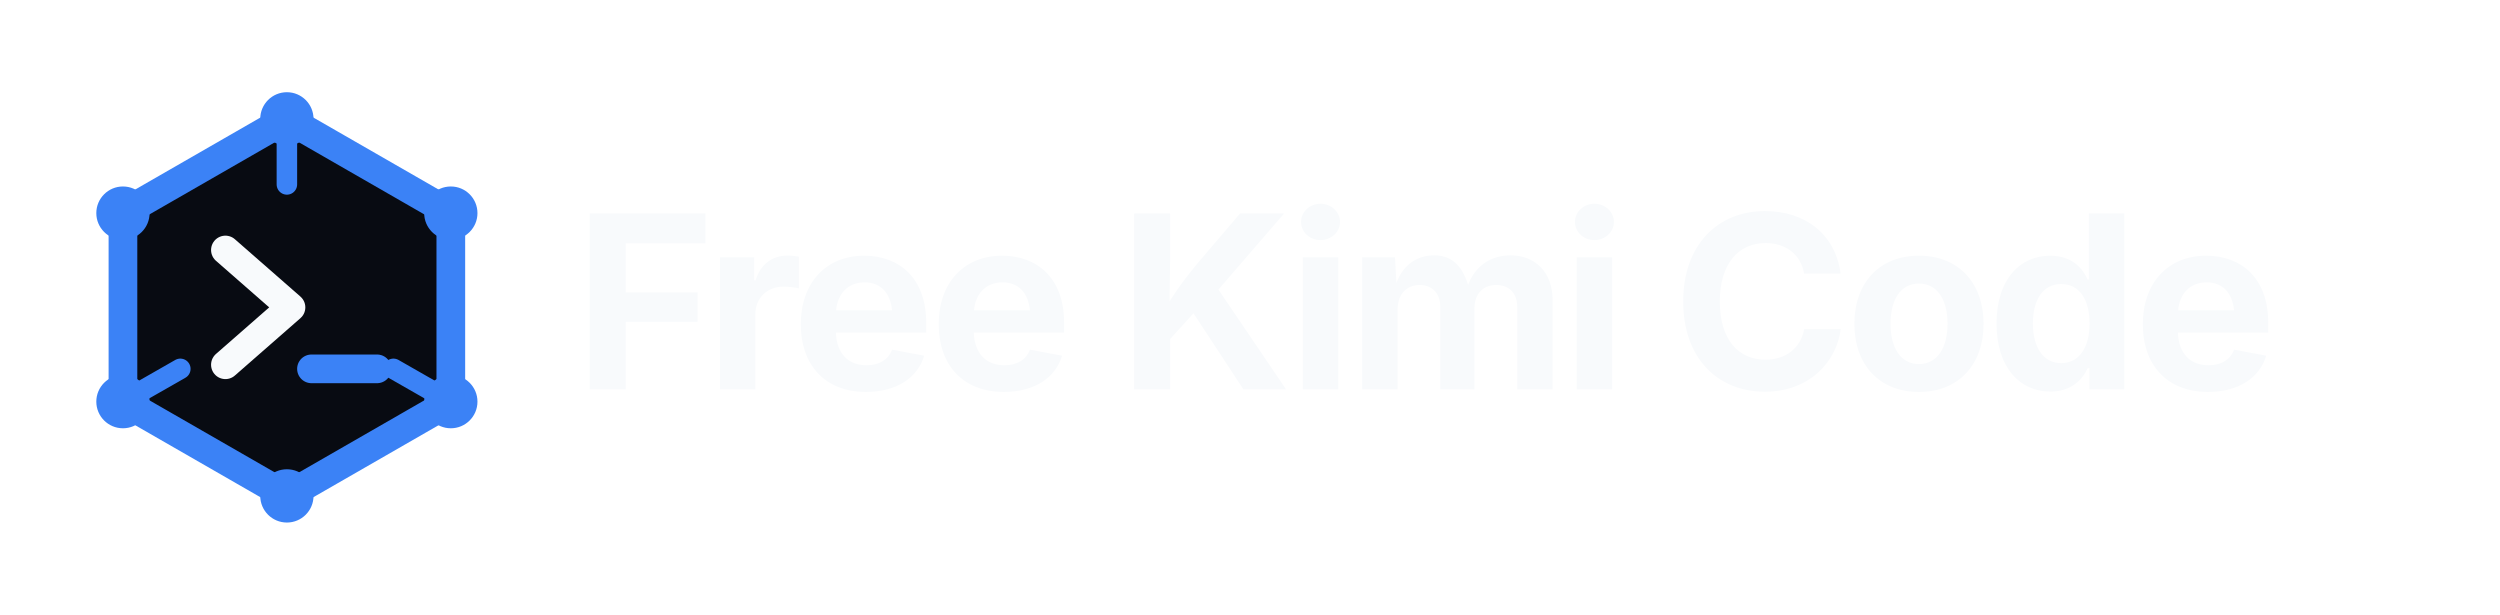
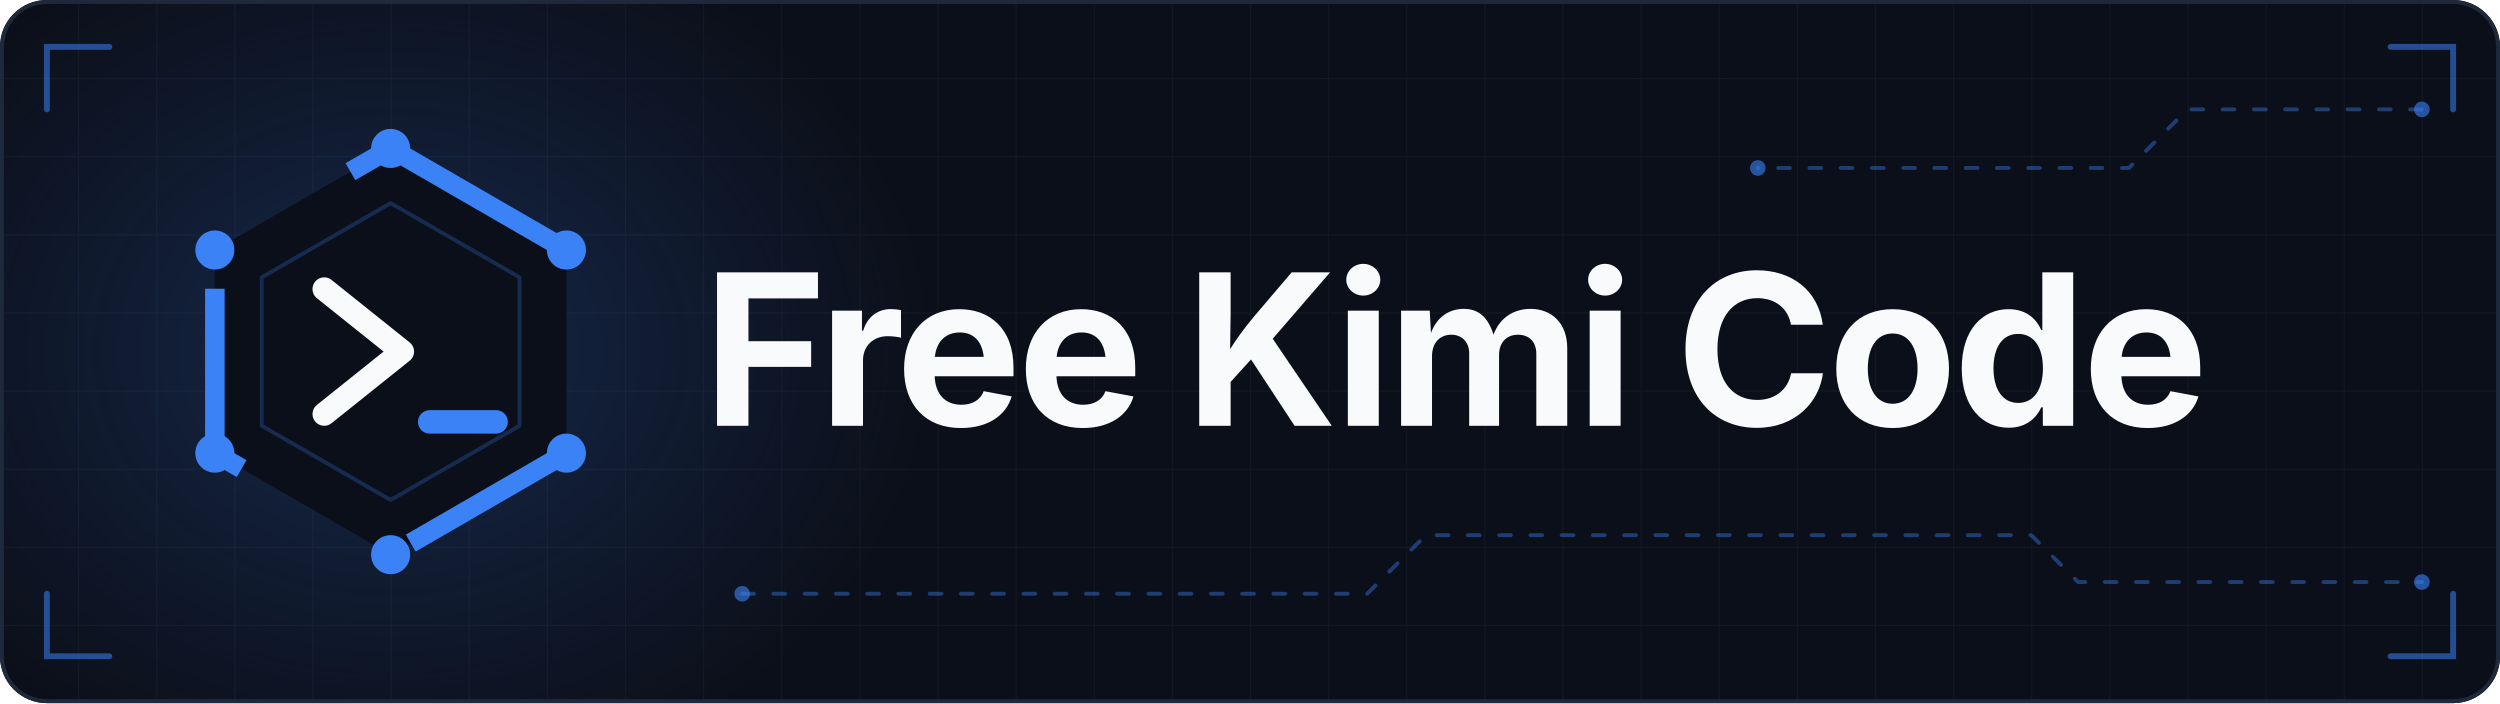
- <svg xmlns="http://www.w3.org/2000/svg" width="1220" height="300" viewBox="0 0 1220 300" role="img" aria-labelledby="title">
-   <g transform="translate(40 50)">
-     <path d="M100 8 L180 54 V146 L100 192 L20 146 V54 Z" fill="#080b12" stroke="#3b82f6" stroke-width="14" stroke-linejoin="round" />
-     <path d="M100 8 L100 40 M180 146 L152 130 M20 146 L48 130" fill="none" stroke="#3b82f6" stroke-width="10" stroke-linecap="round" />
-     <g fill="#3b82f6">
-       <circle cx="100" cy="8" r="13" />
-       <circle cx="180" cy="54" r="13" />
-       <circle cx="180" cy="146" r="13" />
-       <circle cx="100" cy="192" r="13" />
-       <circle cx="20" cy="146" r="13" />
-       <circle cx="20" cy="54" r="13" />
+ <svg xmlns="http://www.w3.org/2000/svg" width="1280" height="360" viewBox="0 0 1280 360" role="img" aria-labelledby="title">
+   <defs>
+     <pattern id="grid" width="40" height="40" patternUnits="userSpaceOnUse">
+       <path d="M40 0H0V40" fill="none" stroke="#94a3b8" stroke-opacity="0.06" stroke-width="1" />
+     </pattern>
+     <radialGradient id="halo" cx="0.5" cy="0.5" r="0.5">
+       <stop offset="0" stop-color="#3b82f6" stop-opacity="0.22" />
+       <stop offset="1" stop-color="#3b82f6" stop-opacity="0" />
+     </radialGradient>
+     <linearGradient id="sweep" x1="0" y1="0" x2="1" y2="0">
+       <stop offset="0" stop-color="#3b82f6" stop-opacity="0" />
+       <stop offset="0.5" stop-color="#3b82f6" stop-opacity="1" />
+       <stop offset="1" stop-color="#3b82f6" stop-opacity="0" />
+     </linearGradient>
+     <clipPath id="card">
+       <rect width="1280" height="360" rx="24" />
+     </clipPath>
+     <clipPath id="textClip">
+       <text x="360" y="218" font-family="Inter, ui-sans-serif, system-ui, -apple-system, BlinkMacSystemFont, 'Segoe UI', Roboto, Helvetica, Arial, sans-serif" font-size="108" font-weight="700" letter-spacing="-2">Free Kimi Code</text>
+     </clipPath>
+   </defs>
+   <g clip-path="url(#card)">
+     <rect width="1280" height="360" fill="#0b0f19" />
+     <rect width="1280" height="360" fill="url(#grid)" />
+     <ellipse cx="200" cy="180" rx="280" ry="230" fill="url(#halo)" />
+     <g fill="none" stroke="#3b82f6" stroke-width="2" stroke-linecap="round" stroke-linejoin="round" opacity="0.4">
+       <path d="M1240 56 H1120 L1090 86 H900" stroke-dasharray="6 10">
+         <animate attributeName="stroke-dashoffset" from="0" to="-64" dur="4s" repeatCount="indefinite" />
+       </path>
+       <path d="M380 304 H700 L730 274 H1040 L1064 298 H1240" stroke-dasharray="6 10">
+         <animate attributeName="stroke-dashoffset" from="0" to="64" dur="5s" repeatCount="indefinite" />
+       </path>
    </g>
-     <path d="M70 72 L102 100 L70 128" fill="none" stroke="#f8fafc" stroke-width="14" stroke-linecap="round" stroke-linejoin="round" />
-     <path d="M112 130 H144" fill="none" stroke="#3b82f6" stroke-width="14" stroke-linecap="round" />
+     <g fill="#3b82f6" opacity="0.6">
+       <circle cx="1240" cy="56" r="4" />
+       <circle cx="900" cy="86" r="4" />
+       <circle cx="1240" cy="298" r="4" />
+       <circle cx="380" cy="304" r="4" />
+     </g>
+     <rect x="0" y="-10" width="1280" height="2" fill="#3b82f6" opacity="0.14">
+       <animate attributeName="y" values="-10;370" dur="7s" repeatCount="indefinite" />
+     </rect>
+     <g transform="translate(90 70)">
+       <g fill="none" stroke="#3b82f6" stroke-width="2">
+         <circle cx="110" cy="6" r="10" opacity="0">
+           <animate attributeName="r" values="10;34" dur="3s" repeatCount="indefinite" />
+           <animate attributeName="opacity" values="0.6;0" dur="3s" repeatCount="indefinite" />
+         </circle>
+         <circle cx="200" cy="58" r="10" opacity="0">
+           <animate attributeName="r" values="10;34" dur="3s" begin="0.5s" repeatCount="indefinite" />
+           <animate attributeName="opacity" values="0.6;0" dur="3s" begin="0.5s" repeatCount="indefinite" />
+         </circle>
+         <circle cx="200" cy="162" r="10" opacity="0">
+           <animate attributeName="r" values="10;34" dur="3s" begin="1s" repeatCount="indefinite" />
+           <animate attributeName="opacity" values="0.6;0" dur="3s" begin="1s" repeatCount="indefinite" />
+         </circle>
+         <circle cx="110" cy="214" r="10" opacity="0">
+           <animate attributeName="r" values="10;34" dur="3s" begin="1.5s" repeatCount="indefinite" />
+           <animate attributeName="opacity" values="0.6;0" dur="3s" begin="1.5s" repeatCount="indefinite" />
+         </circle>
+         <circle cx="20" cy="162" r="10" opacity="0">
+           <animate attributeName="r" values="10;34" dur="3s" begin="2s" repeatCount="indefinite" />
+           <animate attributeName="opacity" values="0.6;0" dur="3s" begin="2s" repeatCount="indefinite" />
+         </circle>
+         <circle cx="20" cy="58" r="10" opacity="0">
+           <animate attributeName="r" values="10;34" dur="3s" begin="2.5s" repeatCount="indefinite" />
+           <animate attributeName="opacity" values="0.6;0" dur="3s" begin="2.5s" repeatCount="indefinite" />
+         </circle>
+       </g>
+       <path d="M110 6 L200 58 V162 L110 214 L20 162 V58 Z" fill="#0b0f19" stroke="#3b82f6" stroke-width="10" stroke-linejoin="round" pathLength="100" stroke-dasharray="100" stroke-dashoffset="0">
+         <animate attributeName="stroke-dashoffset" from="100" to="0" dur="1.6s" fill="freeze" />
+       </path>
+       <path d="M110 34 L176 72 V148 L110 186 L44 148 V72 Z" fill="none" stroke="#3b82f6" stroke-opacity="0.25" stroke-width="2" stroke-linejoin="round" />
+       <g fill="#3b82f6">
+         <circle cx="110" cy="6" r="10" />
+         <circle cx="200" cy="58" r="10" />
+         <circle cx="200" cy="162" r="10" />
+         <circle cx="110" cy="214" r="10" />
+         <circle cx="20" cy="162" r="10" />
+         <circle cx="20" cy="58" r="10" />
+       </g>
+       <path d="M76 78 L116 110 L76 142" fill="none" stroke="#f8fafc" stroke-width="12" stroke-linecap="round" stroke-linejoin="round" />
+       <path d="M130 146 H164" fill="none" stroke="#3b82f6" stroke-width="12" stroke-linecap="round">
+         <animate attributeName="opacity" values="1;1;0;0;1" keyTimes="0;0.5;0.5;0.95;1" dur="1.2s" repeatCount="indefinite" />
+       </path>
+     </g>
+     <text x="360" y="218" font-family="Inter, ui-sans-serif, system-ui, -apple-system, BlinkMacSystemFont, 'Segoe UI', Roboto, Helvetica, Arial, sans-serif" font-size="108" font-weight="700" letter-spacing="-2" fill="#f8fafc">Free Kimi Code</text>
+     <g clip-path="url(#textClip)">
+       <rect x="-200" y="110" width="200" height="130" fill="url(#sweep)" opacity="0.85">
+         <animate attributeName="x" values="300;1240" dur="4.5s" repeatCount="indefinite" />
+       </rect>
+     </g>
+     <g fill="none" stroke="#3b82f6" stroke-width="3" stroke-linecap="round" opacity="0.55">
+       <path d="M24 56 V24 H56" />
+       <path d="M1224 24 H1256 V56" />
+       <path d="M24 304 V336 H56" />
+       <path d="M1224 336 H1256 V304" />
+     </g>
  </g>
-   <text x="280" y="190" fill="#f8fafc" font-family="Inter, ui-sans-serif, system-ui, -apple-system, BlinkMacSystemFont, Segoe UI, sans-serif" font-size="118" font-weight="700" letter-spacing="-3">Free Kimi Code</text>
+   <rect x="1" y="1" width="1278" height="358" rx="23" fill="none" stroke="#1e293b" stroke-width="2" />
</svg>
